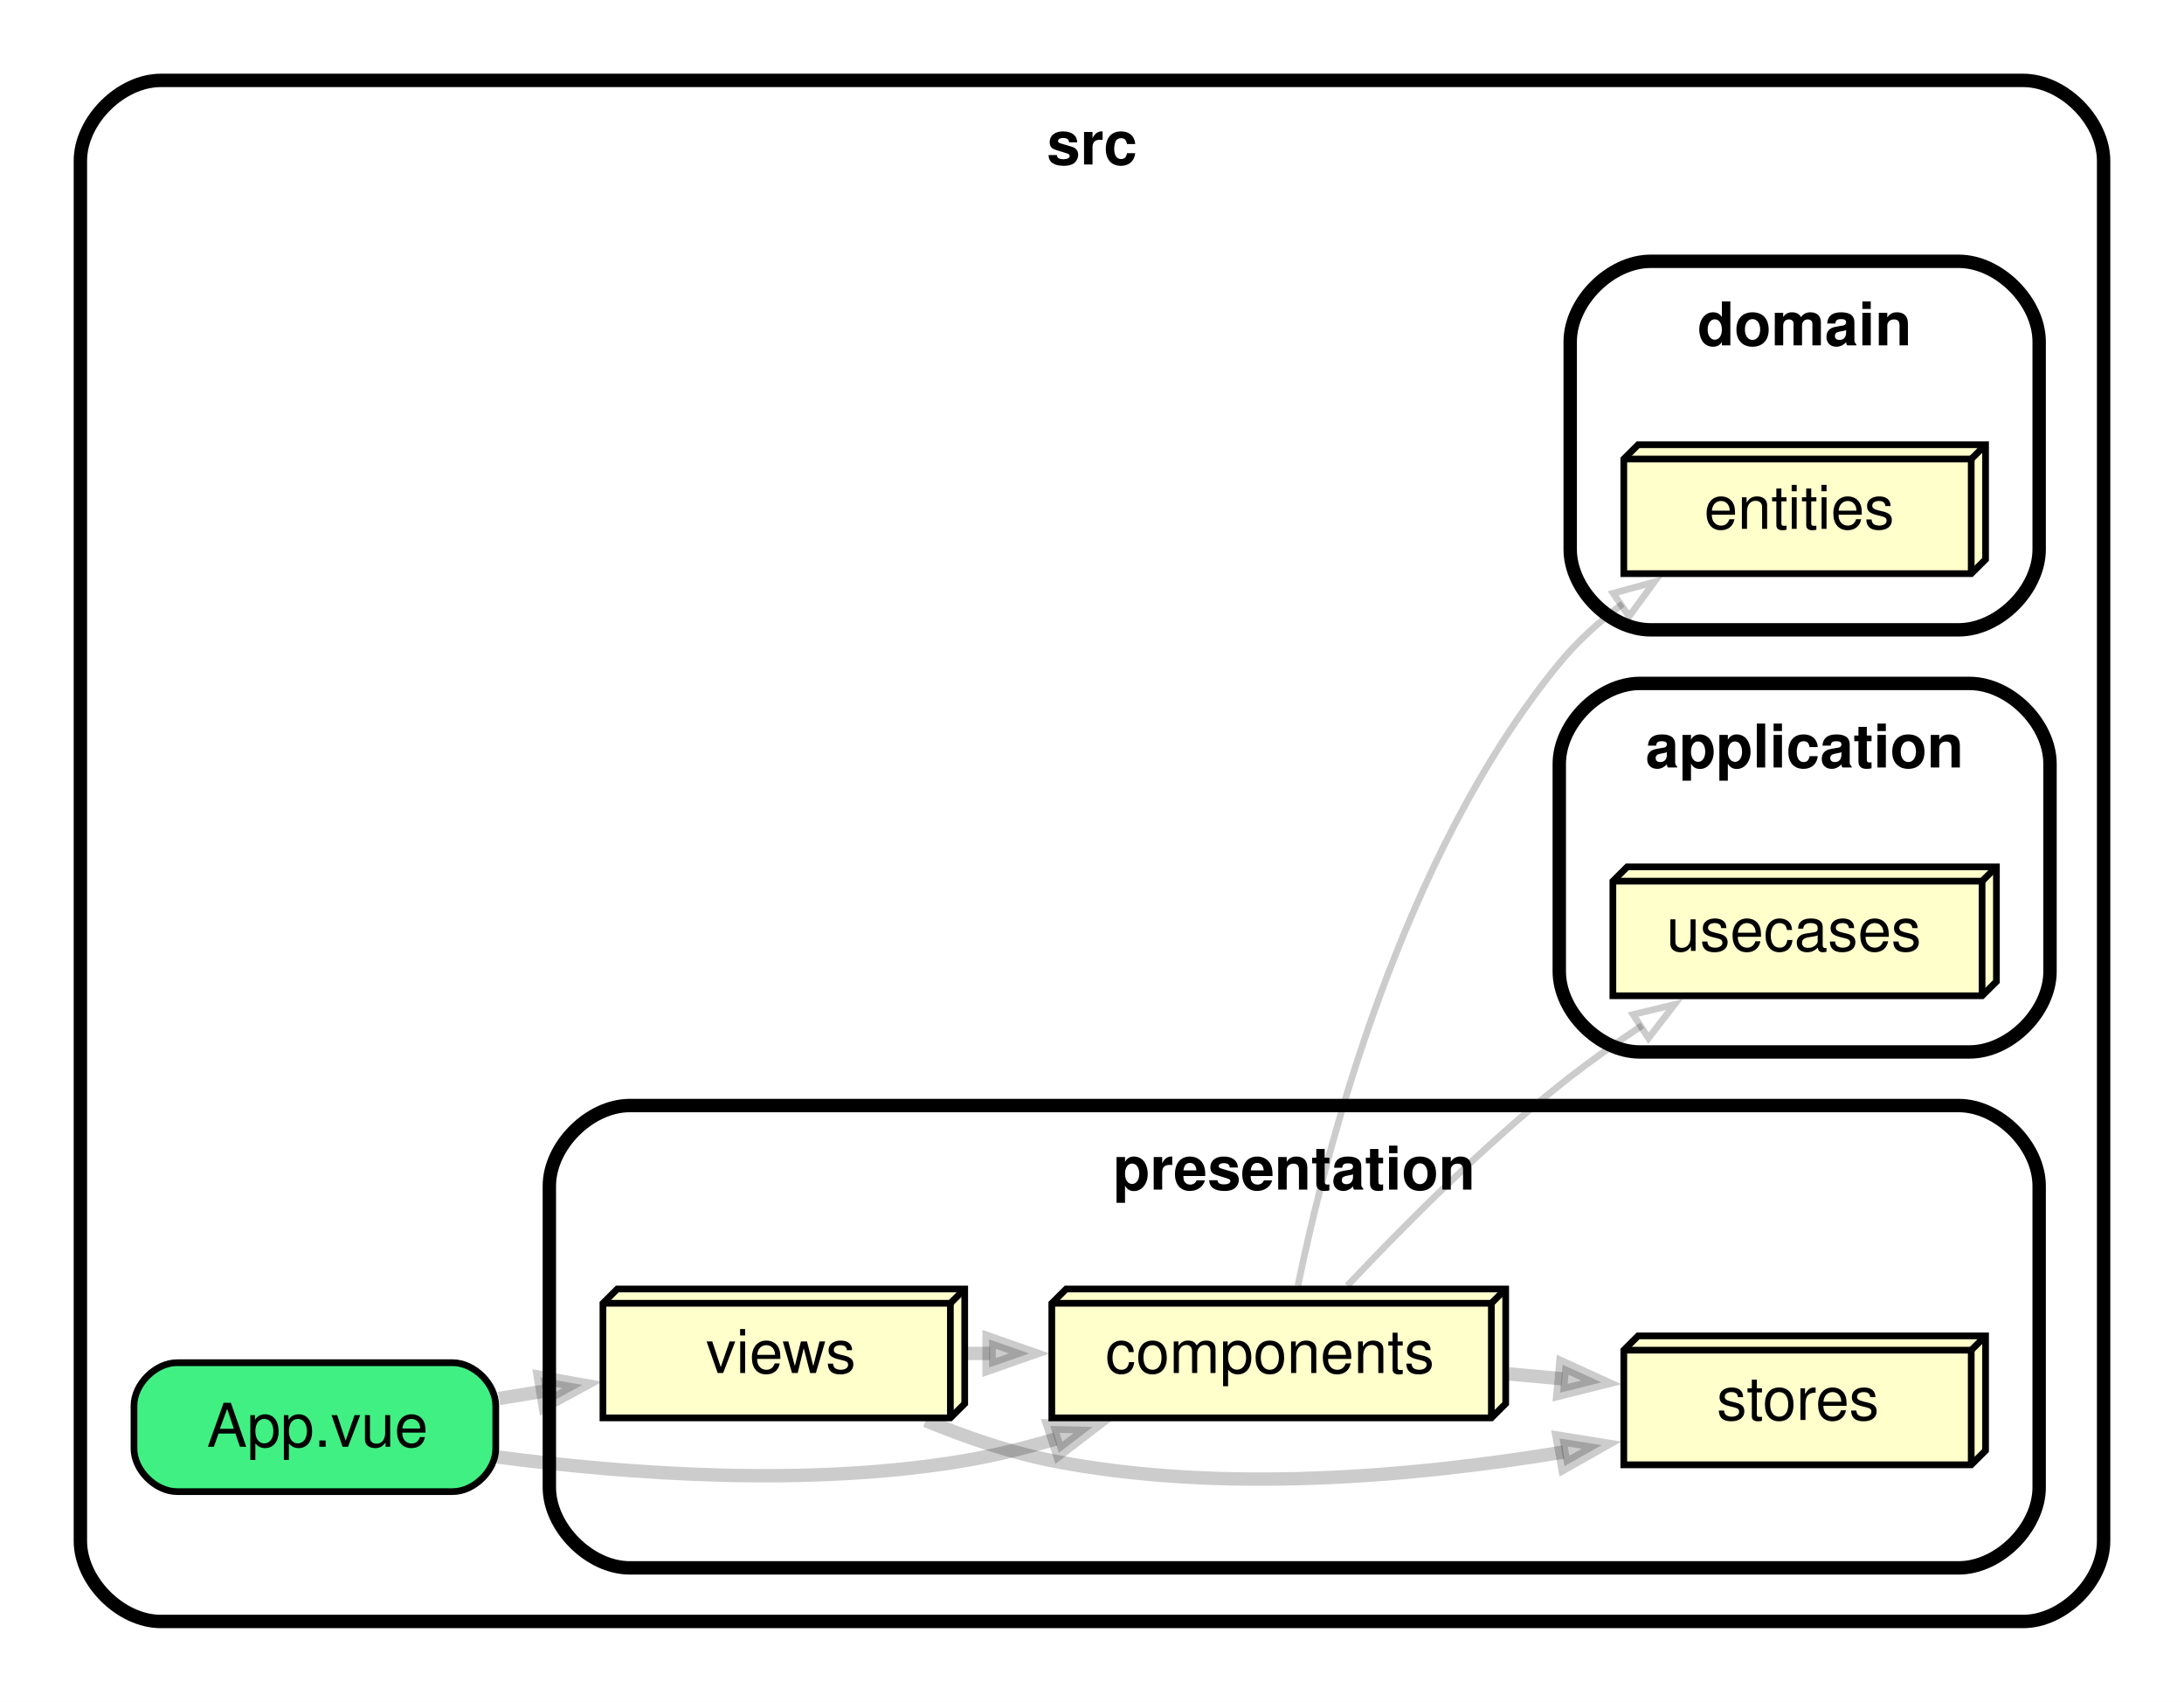
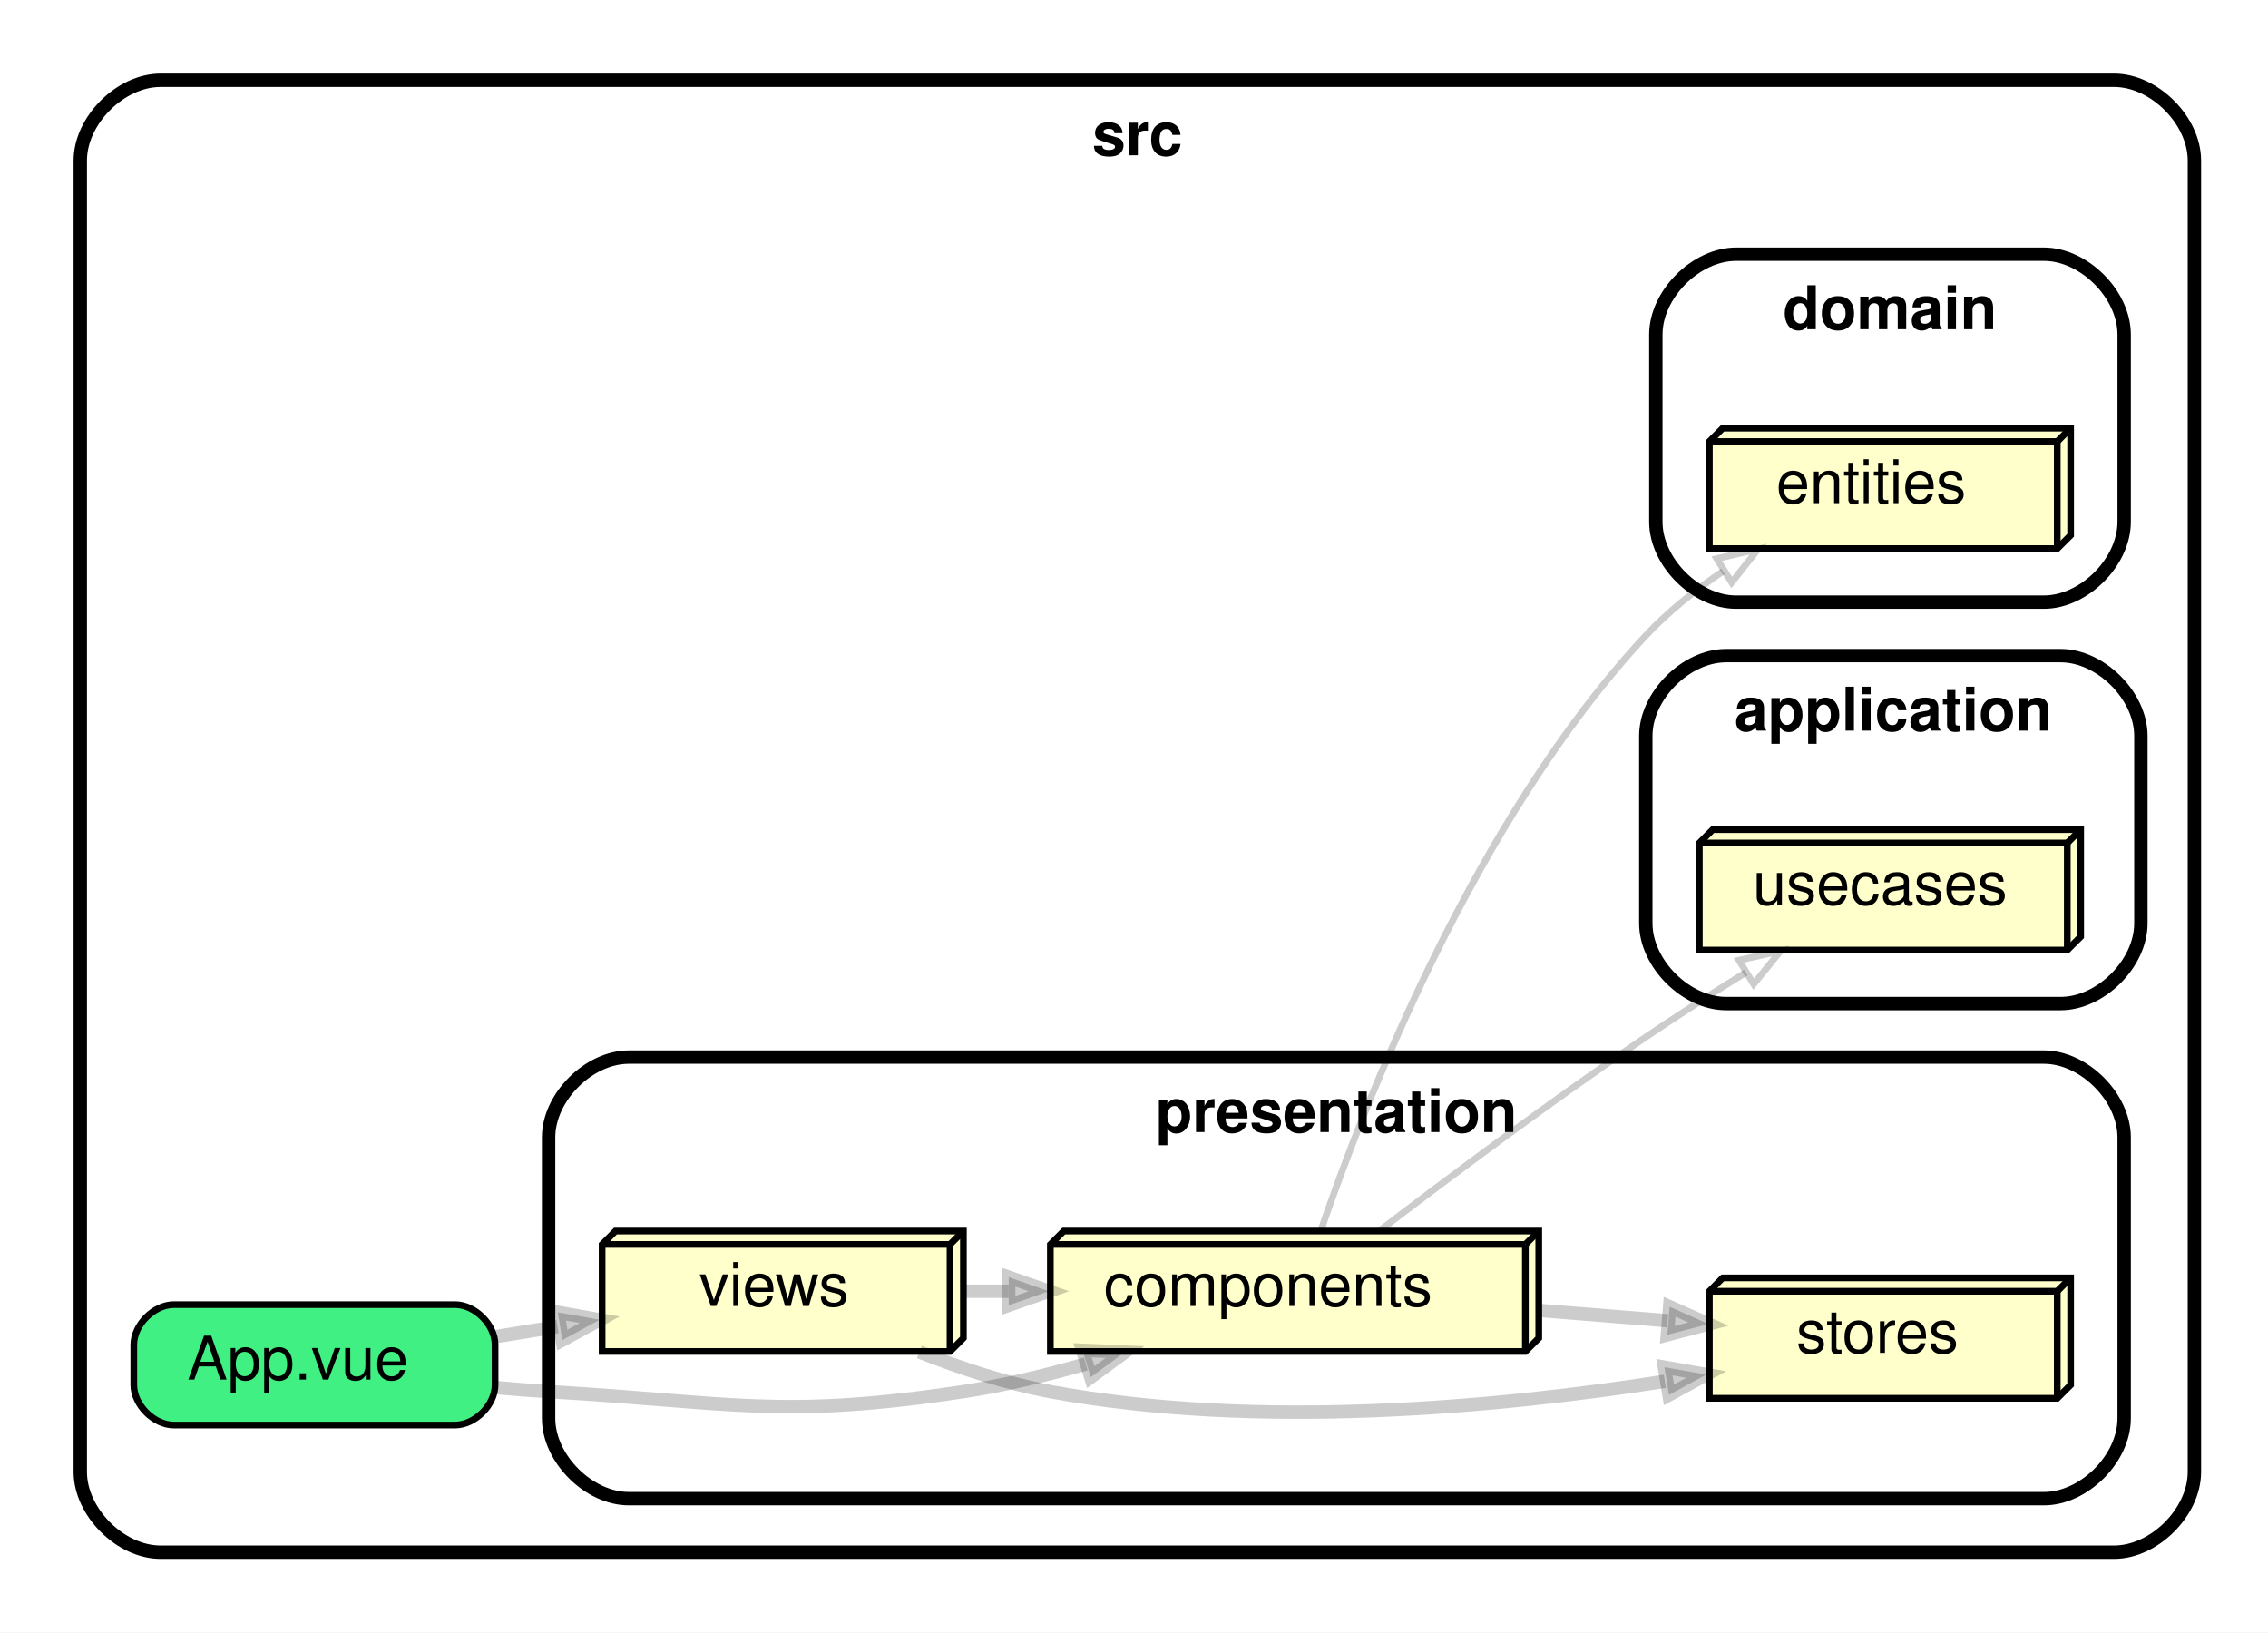
- <svg xmlns="http://www.w3.org/2000/svg" xmlns:xlink="http://www.w3.org/1999/xlink" width="326pt" height="254pt" viewBox="0.00 0.00 326.00 254.00">
-   <g id="graph0" class="graph" transform="scale(1 1) rotate(0) translate(4 250)">
-     <polygon fill="white" stroke="none" points="-4,4 -4,-250 322,-250 322,4 -4,4" />
+ <svg xmlns="http://www.w3.org/2000/svg" xmlns:xlink="http://www.w3.org/1999/xlink" width="339pt" height="244pt" viewBox="0.00 0.00 339.00 244.00">
+   <g id="graph0" class="graph" transform="scale(1 1) rotate(0) translate(4 240)">
+     <polygon fill="white" stroke="transparent" points="-4,4 -4,-240 335,-240 335,4 -4,4" />
    <g id="clust1" class="cluster">
-       <path fill="#ffffff" stroke="black" stroke-width="2" d="M20,-8C20,-8 298,-8 298,-8 304,-8 310,-14 310,-20 310,-20 310,-226 310,-226 310,-232 304,-238 298,-238 298,-238 20,-238 20,-238 14,-238 8,-232 8,-226 8,-226 8,-20 8,-20 8,-14 14,-8 20,-8" />
-       <text text-anchor="middle" x="159" y="-225.45" font-family="Helvetica,sans-Serif" font-weight="bold" font-size="9.00">src</text>
+       <path fill="#ffffff" stroke="black" stroke-width="2" d="M20,-8C20,-8 312,-8 312,-8 318,-8 324,-14 324,-20 324,-20 324,-216 324,-216 324,-222 318,-228 312,-228 312,-228 20,-228 20,-228 14,-228 8,-222 8,-216 8,-216 8,-20 8,-20 8,-14 14,-8 20,-8" />
+       <text text-anchor="middle" x="166" y="-216.8" font-family="Helvetica,sans-Serif" font-weight="bold" font-size="9.00">src</text>
    </g>
    <g id="clust2" class="cluster">
-       <path fill="#ffffff" stroke="black" stroke-width="2" d="M240.75,-93C240.75,-93 290,-93 290,-93 296,-93 302,-99 302,-105 302,-105 302,-136 302,-136 302,-142 296,-148 290,-148 290,-148 240.75,-148 240.75,-148 234.75,-148 228.75,-142 228.75,-136 228.75,-136 228.75,-105 228.75,-105 228.75,-99 234.75,-93 240.75,-93" />
-       <text text-anchor="middle" x="265.38" y="-135.45" font-family="Helvetica,sans-Serif" font-weight="bold" font-size="9.00">application</text>
+       <path fill="#ffffff" stroke="black" stroke-width="2" d="M254,-90C254,-90 304,-90 304,-90 310,-90 316,-96 316,-102 316,-102 316,-130 316,-130 316,-136 310,-142 304,-142 304,-142 254,-142 254,-142 248,-142 242,-136 242,-130 242,-130 242,-102 242,-102 242,-96 248,-90 254,-90" />
+       <text text-anchor="middle" x="279" y="-130.8" font-family="Helvetica,sans-Serif" font-weight="bold" font-size="9.00">application</text>
+     </g>
+     <g id="clust3" class="cluster">
+       <path fill="#ffffff" stroke="black" stroke-width="2" d="M255.5,-150C255.5,-150 301.5,-150 301.5,-150 307.5,-150 313.5,-156 313.5,-162 313.5,-162 313.5,-190 313.5,-190 313.5,-196 307.5,-202 301.5,-202 301.5,-202 255.5,-202 255.5,-202 249.5,-202 243.5,-196 243.5,-190 243.5,-190 243.5,-162 243.5,-162 243.5,-156 249.5,-150 255.5,-150" />
+       <text text-anchor="middle" x="278.5" y="-190.8" font-family="Helvetica,sans-Serif" font-weight="bold" font-size="9.00">domain</text>
    </g>
    <g id="clust4" class="cluster">
-       <path fill="#ffffff" stroke="black" stroke-width="2" d="M90,-16C90,-16 288.38,-16 288.38,-16 294.38,-16 300.38,-22 300.38,-28 300.38,-28 300.38,-73 300.38,-73 300.38,-79 294.38,-85 288.38,-85 288.38,-85 90,-85 90,-85 84,-85 78,-79 78,-73 78,-73 78,-28 78,-28 78,-22 84,-16 90,-16" />
-       <text text-anchor="middle" x="189.19" y="-72.45" font-family="Helvetica,sans-Serif" font-weight="bold" font-size="9.00">presentation</text>
-     </g>
-     <g id="clust3" class="cluster">
-       <path fill="#ffffff" stroke="black" stroke-width="2" d="M242.38,-156C242.38,-156 288.38,-156 288.38,-156 294.38,-156 300.38,-162 300.38,-168 300.38,-168 300.38,-199 300.38,-199 300.38,-205 294.38,-211 288.38,-211 288.38,-211 242.38,-211 242.38,-211 236.38,-211 230.38,-205 230.38,-199 230.38,-199 230.38,-168 230.38,-168 230.38,-162 236.38,-156 242.38,-156" />
-       <text text-anchor="middle" x="265.38" y="-198.45" font-family="Helvetica,sans-Serif" font-weight="bold" font-size="9.00">domain</text>
+       <path fill="#ffffff" stroke="black" stroke-width="2" d="M90,-16C90,-16 301.5,-16 301.5,-16 307.5,-16 313.5,-22 313.5,-28 313.5,-28 313.5,-70 313.5,-70 313.5,-76 307.5,-82 301.5,-82 301.5,-82 90,-82 90,-82 84,-82 78,-76 78,-70 78,-70 78,-28 78,-28 78,-22 84,-16 90,-16" />
+       <text text-anchor="middle" x="195.75" y="-70.8" font-family="Helvetica,sans-Serif" font-weight="bold" font-size="9.00">presentation</text>
    </g>
    <g id="node1" class="node">
      <g id="a_node1">
        <a xlink:href="src/App.vue" xlink:title="App.vue">
-           <path fill="#41f083" stroke="black" d="M63.58,-46.62C63.58,-46.62 22.42,-46.62 22.42,-46.62 19.21,-46.62 16,-43.42 16,-40.21 16,-40.21 16,-33.79 16,-33.79 16,-30.58 19.21,-27.38 22.42,-27.38 22.42,-27.38 63.58,-27.38 63.58,-27.38 66.79,-27.38 70,-30.58 70,-33.79 70,-33.79 70,-40.21 70,-40.21 70,-43.42 66.79,-46.62 63.58,-46.62" />
-           <text text-anchor="start" x="26.88" y="-34.08" font-family="Helvetica,sans-Serif" font-size="9.00">App.vue</text>
+           <path fill="#41f083" stroke="black" d="M64,-45C64,-45 22,-45 22,-45 19,-45 16,-42 16,-39 16,-39 16,-33 16,-33 16,-30 19,-27 22,-27 22,-27 64,-27 64,-27 67,-27 70,-30 70,-33 70,-33 70,-39 70,-39 70,-42 67,-45 64,-45" />
+           <text text-anchor="start" x="24" y="-33.8" font-family="Helvetica,sans-Serif" font-size="9.00">App.vue</text>
        </a>
      </g>
    </g>
    <g id="node2" class="node">
      <g id="a_node2">
        <a xlink:href="src/presentation/components" xlink:title="components">
-           <polygon fill="#ffffcc" stroke="black" points="220.75,-57.62 155.14,-57.62 153,-55.49 153,-38.38 218.61,-38.38 220.75,-40.51 220.75,-57.62" />
-           <polyline fill="none" stroke="black" points="218.61,-55.49 153,-55.49" />
-           <polyline fill="none" stroke="black" points="218.61,-55.49 218.61,-38.38" />
-           <polyline fill="none" stroke="black" points="218.61,-55.49 220.75,-57.62" />
-           <text text-anchor="start" x="161" y="-45.08" font-family="Helvetica,sans-Serif" font-size="9.00">components</text>
+           <polygon fill="#ffffcc" stroke="black" points="226,-56 155,-56 153,-54 153,-38 224,-38 226,-40 226,-56" />
+           <polyline fill="none" stroke="black" points="224,-54 153,-54 " />
+           <polyline fill="none" stroke="black" points="224,-54 224,-38 " />
+           <polyline fill="none" stroke="black" points="224,-54 226,-56 " />
+           <text text-anchor="start" x="161" y="-44.8" font-family="Helvetica,sans-Serif" font-size="9.00">components</text>
        </a>
      </g>
    </g>
    <g id="edge1" class="edge">
-       <path fill="none" stroke="#000000" stroke-width="2" stroke-opacity="0.2" d="M70.26,-32.55C89.65,-30.01 116.63,-28.04 140,-32 144.46,-32.76 149.06,-33.9 153.56,-35.23" />
-       <polygon fill="#000000" fill-opacity="0.2" stroke="#000000" stroke-width="2" stroke-opacity="0.2" points="152.76,-37.18 159.11,-37.04 154.06,-33.18 152.76,-37.18" />
+       <path fill="none" stroke="#000000" stroke-width="2" stroke-opacity="0.2" d="M70.33,-32.59C72.92,-32.35 75.51,-32.15 78,-32 105.51,-30.39 112.75,-27.88 140,-32 146.01,-32.91 152.31,-34.42 158.3,-36.14" />
+       <polygon fill="#000000" fill-opacity="0.2" stroke="#000000" stroke-width="2" stroke-opacity="0.2" points="157.81,-38.18 164.16,-37.91 159.03,-34.16 157.81,-38.18" />
    </g>
    <g id="node3" class="node">
      <g id="a_node3">
        <a xlink:href="src/presentation/views" xlink:title="views">
-           <polygon fill="#ffffcc" stroke="black" points="140,-57.62 88.14,-57.62 86,-55.49 86,-38.38 137.86,-38.38 140,-40.51 140,-57.62" />
-           <polyline fill="none" stroke="black" points="137.86,-55.49 86,-55.49" />
-           <polyline fill="none" stroke="black" points="137.86,-55.49 137.86,-38.38" />
-           <polyline fill="none" stroke="black" points="137.86,-55.49 140,-57.62" />
-           <text text-anchor="start" x="101.38" y="-45.08" font-family="Helvetica,sans-Serif" font-size="9.00">views</text>
+           <polygon fill="#ffffcc" stroke="black" points="140,-56 88,-56 86,-54 86,-38 138,-38 140,-40 140,-56" />
+           <polyline fill="none" stroke="black" points="138,-54 86,-54 " />
+           <polyline fill="none" stroke="black" points="138,-54 138,-38 " />
+           <polyline fill="none" stroke="black" points="138,-54 140,-56 " />
+           <text text-anchor="start" x="100.5" y="-44.8" font-family="Helvetica,sans-Serif" font-size="9.00">views</text>
        </a>
      </g>
    </g>
    <g id="edge2" class="edge">
-       <path fill="none" stroke="#000000" stroke-width="2" stroke-opacity="0.2" d="M70.49,-41.28C72.7,-41.64 74.97,-42.01 77.24,-42.38" />
-       <polygon fill="#000000" fill-opacity="0.2" stroke="#000000" stroke-width="2" stroke-opacity="0.2" points="76.68,-44.41 82.93,-43.3 77.35,-40.27 76.68,-44.41" />
+       <path fill="none" stroke="#000000" stroke-width="2" stroke-opacity="0.2" d="M70.1,-40.22C73.12,-40.71 76.23,-41.21 79.33,-41.72" />
+       <polygon fill="#000000" fill-opacity="0.2" stroke="#000000" stroke-width="2" stroke-opacity="0.2" points="79.38,-43.85 85.64,-42.74 80.05,-39.7 79.38,-43.85" />
    </g>
    <g id="node4" class="node">
      <g id="a_node4">
        <a xlink:href="src/application/usecases" xlink:title="usecases">
-           <polygon fill="#ffffcc" stroke="black" points="294,-120.62 238.89,-120.62 236.75,-118.49 236.75,-101.38 291.86,-101.38 294,-103.51 294,-120.62" />
-           <polyline fill="none" stroke="black" points="291.86,-118.49 236.75,-118.49" />
-           <polyline fill="none" stroke="black" points="291.86,-118.49 291.86,-101.38" />
-           <polyline fill="none" stroke="black" points="291.86,-118.49 294,-120.62" />
-           <text text-anchor="start" x="244.75" y="-108.08" font-family="Helvetica,sans-Serif" font-size="9.00">usecases</text>
+           <polygon fill="#ffffcc" stroke="black" points="307,-116 252,-116 250,-114 250,-98 305,-98 307,-100 307,-116" />
+           <polyline fill="none" stroke="black" points="305,-114 250,-114 " />
+           <polyline fill="none" stroke="black" points="305,-114 305,-98 " />
+           <polyline fill="none" stroke="black" points="305,-114 307,-116 " />
+           <text text-anchor="start" x="258" y="-104.8" font-family="Helvetica,sans-Serif" font-size="9.00">usecases</text>
        </a>
      </g>
    </g>
    <g id="edge3" class="edge">
-       <path fill="none" stroke="#000000" stroke-opacity="0.2" d="M197.11,-58.11C205.08,-66.57 217.11,-78.71 228.75,-88 232.61,-91.09 236.9,-94.14 241.13,-96.96" />
-       <polygon fill="none" stroke="#000000" stroke-opacity="0.2" points="239.77,-98.58 245.95,-100.08 242.06,-95.06 239.77,-98.58" />
+       <path fill="none" stroke="#000000" stroke-opacity="0.2" d="M202.17,-56.03C212.48,-63.91 228.02,-75.53 242,-85 246.76,-88.22 251.98,-91.56 256.92,-94.63" />
+       <polygon fill="none" stroke="#000000" stroke-opacity="0.2" points="255.92,-96.48 262.13,-97.85 258.12,-92.91 255.92,-96.48" />
    </g>
    <g id="node5" class="node">
      <g id="a_node5">
        <a xlink:href="src/domain/entities" xlink:title="entities">
-           <polygon fill="#ffffcc" stroke="black" points="292.38,-183.62 240.51,-183.62 238.38,-181.49 238.38,-164.38 290.24,-164.38 292.38,-166.51 292.38,-183.62" />
-           <polyline fill="none" stroke="black" points="290.24,-181.49 238.38,-181.49" />
-           <polyline fill="none" stroke="black" points="290.24,-181.49 290.24,-164.38" />
-           <polyline fill="none" stroke="black" points="290.24,-181.49 292.38,-183.62" />
-           <text text-anchor="start" x="250.38" y="-171.07" font-family="Helvetica,sans-Serif" font-size="9.00">entities</text>
+           <polygon fill="#ffffcc" stroke="black" points="305.5,-176 253.5,-176 251.5,-174 251.5,-158 303.5,-158 305.5,-160 305.5,-176" />
+           <polyline fill="none" stroke="black" points="303.5,-174 251.5,-174 " />
+           <polyline fill="none" stroke="black" points="303.5,-174 303.5,-158 " />
+           <polyline fill="none" stroke="black" points="303.5,-174 305.5,-176 " />
+           <text text-anchor="start" x="261.5" y="-164.8" font-family="Helvetica,sans-Serif" font-size="9.00">entities</text>
        </a>
      </g>
    </g>
    <g id="edge5" class="edge">
-       <path fill="none" stroke="#000000" stroke-opacity="0.2" d="M189.74,-58.12C193.8,-77.88 205.06,-122.16 228.75,-151 231.44,-154.28 234.73,-157.25 238.21,-159.88" />
-       <polygon fill="none" stroke="#000000" stroke-opacity="0.2" points="236.79,-161.45 242.92,-163.13 239.17,-158 236.79,-161.45" />
+       <path fill="none" stroke="#000000" stroke-opacity="0.2" d="M193.43,-56.08C199.78,-74.63 216.32,-117.43 242,-145 245.34,-148.58 249.38,-151.8 253.53,-154.61" />
+       <polygon fill="none" stroke="#000000" stroke-opacity="0.2" points="252.6,-156.5 258.79,-157.93 254.84,-152.95 252.6,-156.5" />
    </g>
    <g id="node6" class="node">
      <g id="a_node6">
        <a xlink:href="src/presentation/stores" xlink:title="stores">
-           <polygon fill="#ffffcc" stroke="black" points="292.38,-50.62 240.51,-50.62 238.38,-48.49 238.38,-31.38 290.24,-31.38 292.38,-33.51 292.38,-50.62" />
-           <polyline fill="none" stroke="black" points="290.24,-48.49 238.38,-48.49" />
-           <polyline fill="none" stroke="black" points="290.24,-48.49 290.24,-31.38" />
-           <polyline fill="none" stroke="black" points="290.24,-48.49 292.38,-50.62" />
-           <text text-anchor="start" x="252.25" y="-38.08" font-family="Helvetica,sans-Serif" font-size="9.00">stores</text>
+           <polygon fill="#ffffcc" stroke="black" points="305.5,-49 253.5,-49 251.5,-47 251.5,-31 303.5,-31 305.5,-33 305.5,-49" />
+           <polyline fill="none" stroke="black" points="303.5,-47 251.5,-47 " />
+           <polyline fill="none" stroke="black" points="303.5,-47 303.5,-31 " />
+           <polyline fill="none" stroke="black" points="303.5,-47 305.5,-49 " />
+           <text text-anchor="start" x="264.5" y="-37.8" font-family="Helvetica,sans-Serif" font-size="9.00">stores</text>
        </a>
      </g>
    </g>
    <g id="edge4" class="edge">
-       <path fill="none" stroke="#000000" stroke-width="2" stroke-opacity="0.2" d="M221.21,-44.95C223.85,-44.71 226.52,-44.46 229.18,-44.22" />
-       <polygon fill="#000000" fill-opacity="0.2" stroke="#000000" stroke-width="2" stroke-opacity="0.2" points="229.25,-46.32 235.04,-43.68 228.87,-42.14 229.25,-46.32" />
+       <path fill="none" stroke="#000000" stroke-width="2" stroke-opacity="0.2" d="M226.14,-44.13C232.47,-43.62 239.04,-43.09 245.27,-42.59" />
+       <polygon fill="#000000" fill-opacity="0.2" stroke="#000000" stroke-width="2" stroke-opacity="0.2" points="245.56,-44.68 251.37,-42.1 245.22,-40.49 245.56,-44.68" />
    </g>
    <g id="edge6" class="edge">
-       <path fill="none" stroke="#000000" stroke-width="2" stroke-opacity="0.2" d="M140.36,-48C141.48,-48 142.62,-48 143.77,-48" />
-       <polygon fill="#000000" fill-opacity="0.2" stroke="#000000" stroke-width="2" stroke-opacity="0.2" points="143.64,-50.1 149.64,-48 143.64,-45.9 143.64,-50.1" />
+       <path fill="none" stroke="#000000" stroke-width="2" stroke-opacity="0.2" d="M140.06,-47C142.24,-47 144.48,-47 146.75,-47" />
+       <polygon fill="#000000" fill-opacity="0.2" stroke="#000000" stroke-width="2" stroke-opacity="0.2" points="146.77,-49.1 152.77,-47 146.77,-44.9 146.77,-49.1" />
    </g>
    <g id="edge7" class="edge">
-       <path fill="none" stroke="#000000" stroke-width="2" stroke-opacity="0.2" d="M134.18,-37.98C140.1,-35.53 146.68,-33.25 153,-32 178.26,-27.02 207.26,-29.62 229.34,-33.28" />
-       <polygon fill="#000000" fill-opacity="0.2" stroke="#000000" stroke-width="2" stroke-opacity="0.2" points="228.78,-35.32 235.06,-34.31 229.52,-31.18 228.78,-35.32" />
+       <path fill="none" stroke="#000000" stroke-width="2" stroke-opacity="0.2" d="M133.43,-37.92C139.56,-35.5 146.44,-33.22 153,-32 183.82,-26.28 219.59,-29.58 244.85,-33.54" />
+       <polygon fill="#000000" fill-opacity="0.2" stroke="#000000" stroke-width="2" stroke-opacity="0.2" points="244.78,-35.65 251.04,-34.55 245.46,-31.51 244.78,-35.65" />
    </g>
  </g>
</svg>
